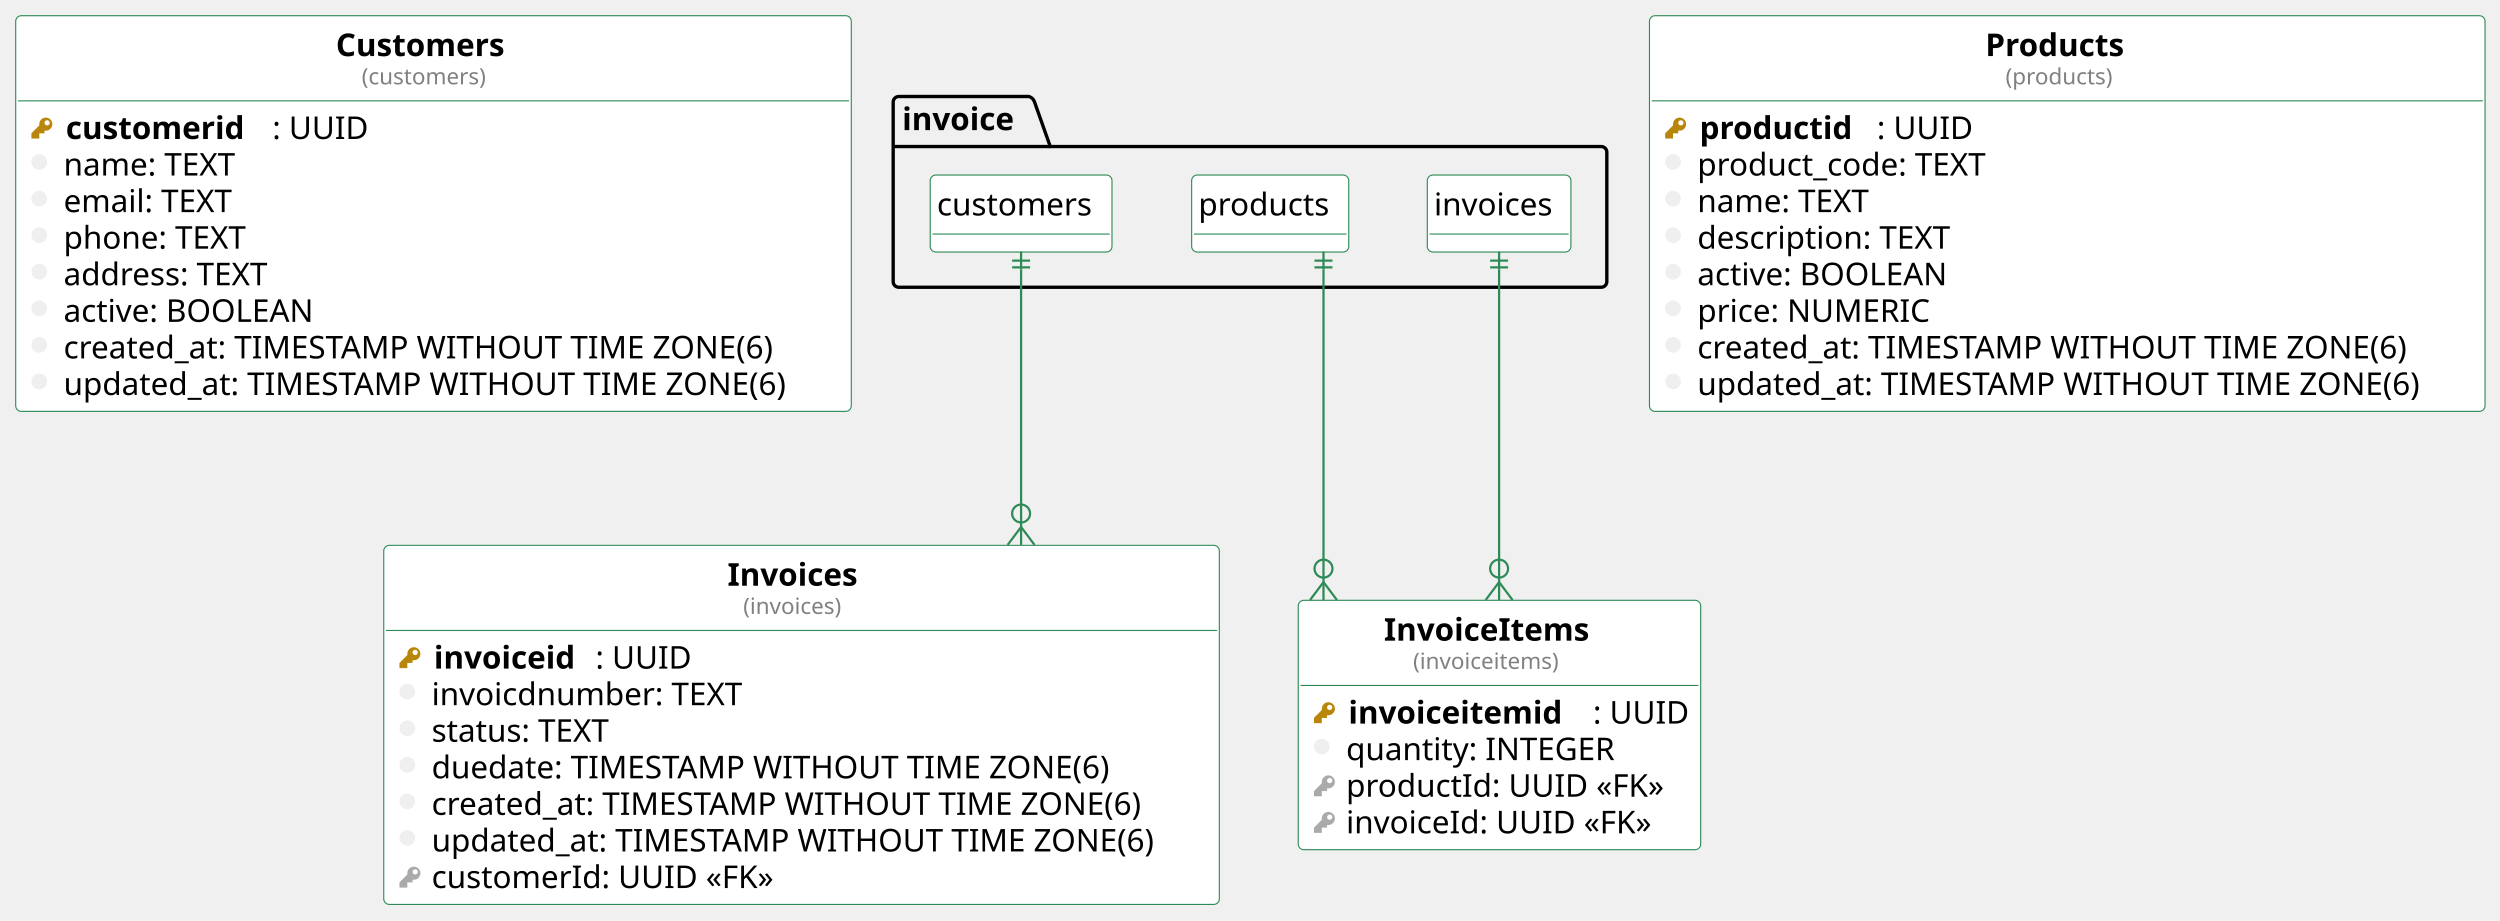
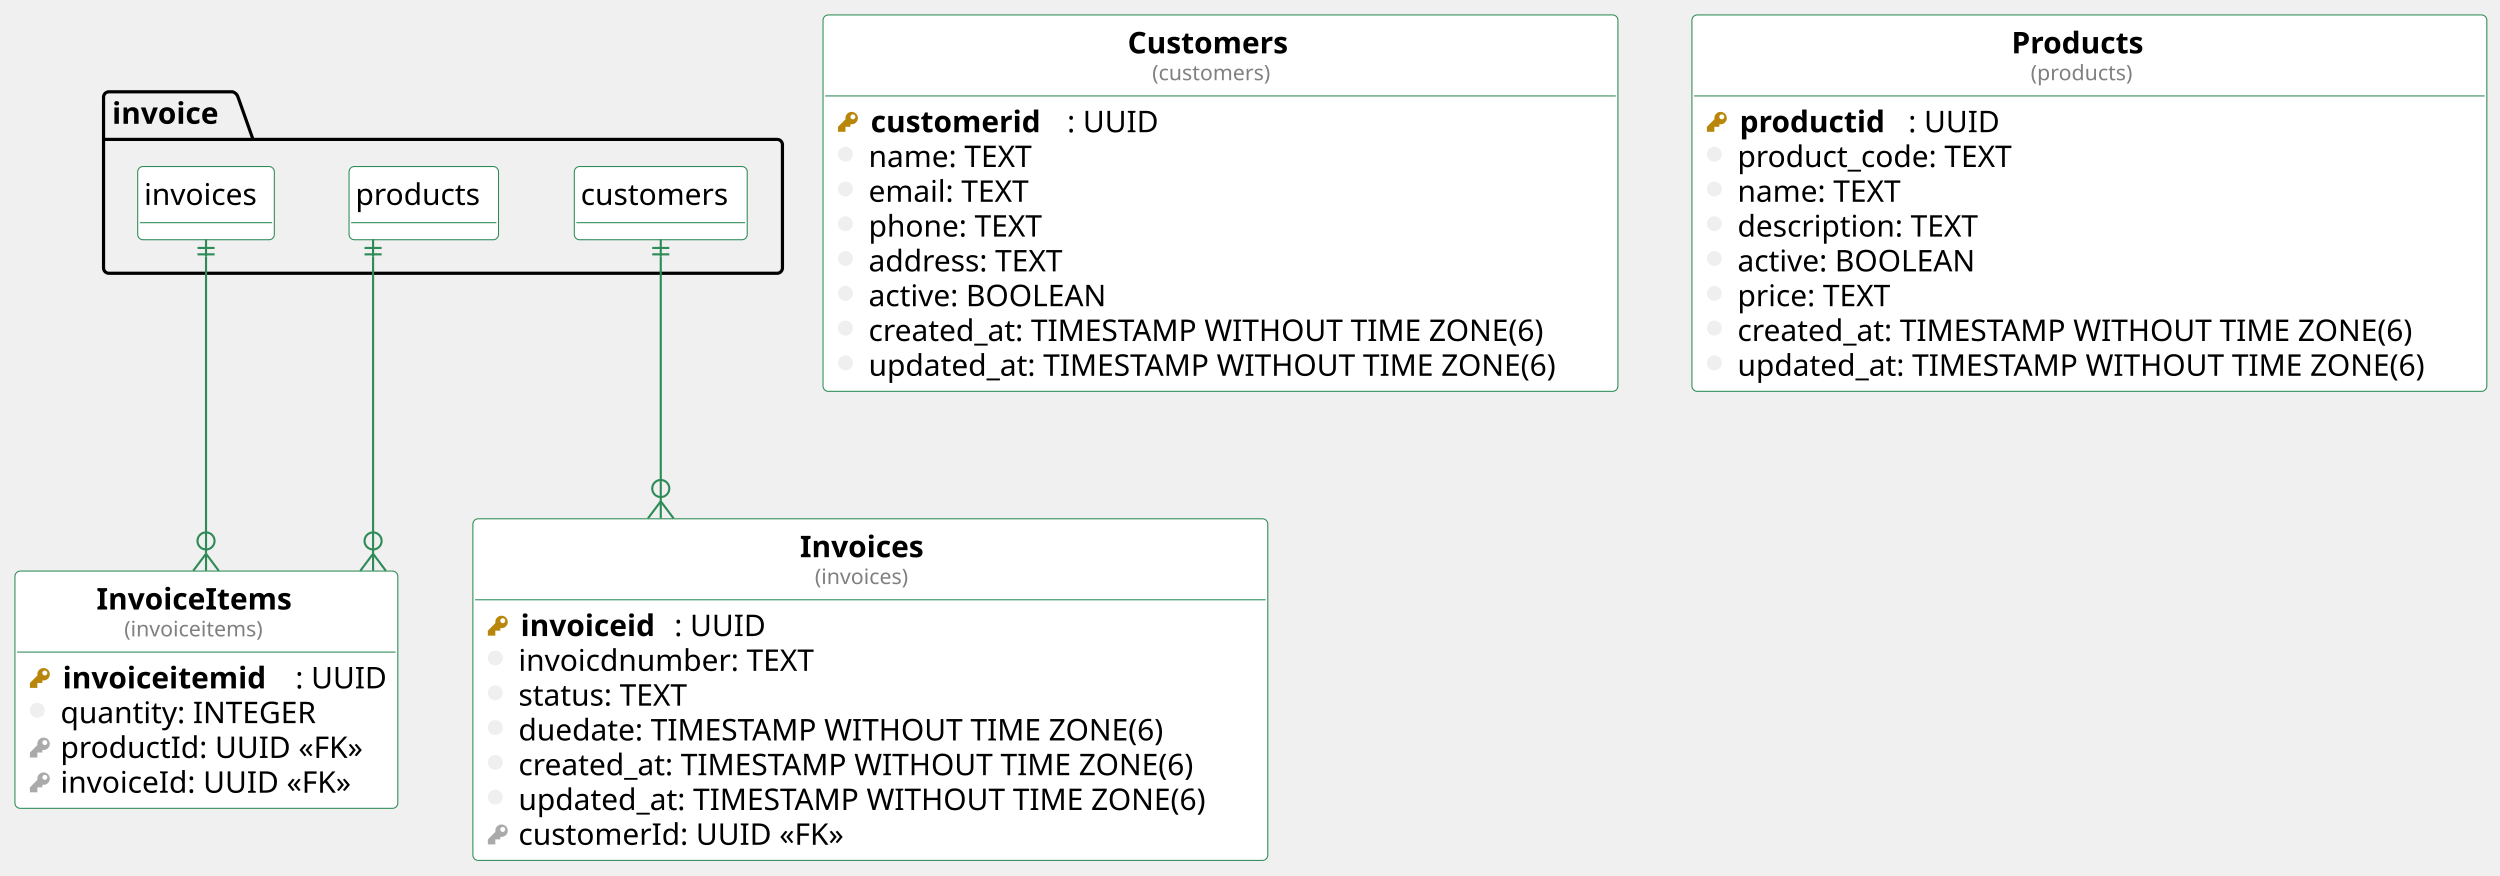
- <svg xmlns="http://www.w3.org/2000/svg" contentStyleType="text/css" height="410px" preserveAspectRatio="none" style="width:1114px;height:410px;background:#FFFFFF;" version="1.1" viewBox="0 0 1114 410" width="1114px" zoomAndPan="magnify">
+ <svg xmlns="http://www.w3.org/2000/svg" contentStyleType="text/css" height="410px" preserveAspectRatio="none" style="width:1171px;height:410px;background:#FFFFFF;" version="1.1" viewBox="0 0 1171 410" width="1171px" zoomAndPan="magnify">
  <defs />
  <g>
    <g id="cluster_invoice">
-       <path d="M400.5,43 L458.5,43 A3.75,3.75 0 0 1 461,45.5 L468,65.297 L713.5,65.297 A2.5,2.5 0 0 1 716,67.797 L716,125.5 A2.5,2.5 0 0 1 713.5,128 L400.5,128 A2.5,2.5 0 0 1 398,125.5 L398,45.5 A2.5,2.5 0 0 1 400.5,43 " fill="none" style="stroke:#000000;stroke-width:1.5;" />
-       <line style="stroke:#000000;stroke-width:1.5;" x1="398" x2="468" y1="65.297" y2="65.297" />
-       <text fill="#000000" font-family="sans-serif" font-size="14" font-weight="bold" lengthAdjust="spacing" textLength="57" x="402" y="57.995">invoice</text>
+       <path d="M51,43 L109,43 A3.75,3.75 0 0 1 111.5,45.5 L118.5,65.297 L364,65.297 A2.5,2.5 0 0 1 366.5,67.797 L366.5,125.5 A2.5,2.5 0 0 1 364,128 L51,128 A2.5,2.5 0 0 1 48.5,125.5 L48.5,45.5 A2.5,2.5 0 0 1 51,43 " fill="none" style="stroke:#000000;stroke-width:1.5;" />
+       <line style="stroke:#000000;stroke-width:1.5;" x1="48.5" x2="118.5" y1="65.297" y2="65.297" />
+       <text fill="#000000" font-family="sans-serif" font-size="14" font-weight="bold" lengthAdjust="spacing" textLength="57" x="52.5" y="57.995">invoice</text>
+     </g>
+     <g id="elem_products">
+       <rect fill="#FFFFFF" height="34.297" id="products" rx="2.5" ry="2.5" style="stroke:#2E8B57;stroke-width:0.5;" width="70" x="163.5" y="78" />
+       <text fill="#000000" font-family="sans-serif" font-size="14" lengthAdjust="spacing" textLength="64" x="166.5" y="95.995">products</text>
+       <line style="stroke:#2E8B57;stroke-width:0.5;" x1="164.5" x2="232.5" y1="104.297" y2="104.297" />
+     </g>
+     <g id="elem_invoices">
+       <rect fill="#FFFFFF" height="34.297" id="invoices" rx="2.5" ry="2.5" style="stroke:#2E8B57;stroke-width:0.5;" width="64" x="64.5" y="78" />
+       <text fill="#000000" font-family="sans-serif" font-size="14" lengthAdjust="spacing" textLength="58" x="67.5" y="95.995">invoices</text>
+       <line style="stroke:#2E8B57;stroke-width:0.5;" x1="65.5" x2="127.5" y1="104.297" y2="104.297" />
    </g>
    <g id="elem_customers">
-       <rect fill="#FFFFFF" height="34.297" id="customers" rx="2.5" ry="2.5" style="stroke:#2E8B57;stroke-width:0.5;" width="81" x="414.5" y="78" />
-       <text fill="#000000" font-family="sans-serif" font-size="14" lengthAdjust="spacing" textLength="75" x="417.5" y="95.995">customers</text>
-       <line style="stroke:#2E8B57;stroke-width:0.5;" x1="415.5" x2="494.5" y1="104.297" y2="104.297" />
+       <rect fill="#FFFFFF" height="34.297" id="customers" rx="2.5" ry="2.5" style="stroke:#2E8B57;stroke-width:0.5;" width="81" x="269" y="78" />
+       <text fill="#000000" font-family="sans-serif" font-size="14" lengthAdjust="spacing" textLength="75" x="272" y="95.995">customers</text>
+       <line style="stroke:#2E8B57;stroke-width:0.5;" x1="270" x2="349" y1="104.297" y2="104.297" />
+     </g>
+     <g id="elem_invoiceitems">
+       <rect codeLine="25" fill="#FFFFFF" height="111.125" id="invoiceitems" rx="2.5" ry="2.5" style="stroke:#2E8B57;stroke-width:0.5;" width="179.333" x="7" y="267.5" />
+       <text fill="#000000" font-family="sans-serif" font-size="14" font-weight="bold" lengthAdjust="spacing" textLength="103" x="45.167" y="285.495">InvoiceItems</text>
+       <text fill="#808080" font-family="sans-serif" font-size="10" lengthAdjust="spacing" textLength="77" x="58.167" y="298.079">(invoiceitems)</text>
+       <line style="stroke:#2E8B57;stroke-width:0.5;" x1="8" x2="185.333" y1="305.438" y2="305.438" />
+       <path d="M20.417,312.901 C18.807,312.901 17.5,314.208 17.5,315.818 C17.5,316.004 17.5,316.191 17.535,316.366 L14,319.901 L14,322.234 L17.5,322.234 L17.5,319.901 L19.833,319.901 L19.833,318.734 L19.868,318.699 C20.043,318.734 20.23,318.734 20.417,318.734 C22.027,318.734 23.333,317.428 23.333,315.818 C23.333,314.208 22.027,312.901 20.417,312.901 M21,314.068 C21.642,314.068 22.167,314.593 22.167,315.234 C22.167,315.876 21.642,316.401 21,316.401 C20.358,316.401 19.833,315.876 19.833,315.234 C19.833,314.593 20.358,314.068 21,314.068 " fill="#B8860B" style="stroke:;stroke-width:0.0;stroke-dasharray:;" />
+       <text fill="#000000" font-family="sans-serif" font-size="14" font-weight="bold" lengthAdjust="spacing" textLength="109" x="29.333" y="322.433">invoiceitemid</text>
+       <text fill="#000000" font-family="sans-serif" font-size="14" lengthAdjust="spacing" textLength="42" x="138.333" y="322.433">: UUID</text>
+       <path d="M17.5,329.198 C15.563,329.198 14,330.761 14,332.698 C14,334.635 15.563,336.198 17.5,336.198 C19.437,336.198 21,334.635 21,332.698 C21,330.761 19.437,329.198 17.5,329.198 " fill="#EFEFEF" style="stroke:;stroke-width:0.0;stroke-dasharray:;" />
+       <text fill="#000000" font-family="sans-serif" font-size="14" lengthAdjust="spacing" textLength="131" x="28.333" y="338.729">quantity: INTEGER</text>
+       <path d="M20.417,345.495 C18.807,345.495 17.5,346.801 17.5,348.411 C17.5,348.598 17.5,348.785 17.535,348.96 L14,352.495 L14,354.828 L17.5,354.828 L17.5,352.495 L19.833,352.495 L19.833,351.328 L19.868,351.293 C20.043,351.328 20.23,351.328 20.417,351.328 C22.027,351.328 23.333,350.022 23.333,348.411 C23.333,346.801 22.027,345.495 20.417,345.495 M21,346.661 C21.642,346.661 22.167,347.187 22.167,347.828 C22.167,348.47 21.642,348.995 21,348.995 C20.358,348.995 19.833,348.47 19.833,347.828 C19.833,347.187 20.358,346.661 21,346.661 " fill="#AAAAAA" style="stroke:;stroke-width:0.0;stroke-dasharray:;" />
+       <text fill="#000000" font-family="sans-serif" font-size="14" lengthAdjust="spacing" textLength="150" x="28.333" y="355.026">productId: UUID «FK»</text>
+       <path d="M20.417,361.792 C18.807,361.792 17.5,363.098 17.5,364.708 C17.5,364.895 17.5,365.082 17.535,365.257 L14,368.792 L14,371.125 L17.5,371.125 L17.5,368.792 L19.833,368.792 L19.833,367.625 L19.868,367.59 C20.043,367.625 20.23,367.625 20.417,367.625 C22.027,367.625 23.333,366.318 23.333,364.708 C23.333,363.098 22.027,361.792 20.417,361.792 M21,362.958 C21.642,362.958 22.167,363.483 22.167,364.125 C22.167,364.767 21.642,365.292 21,365.292 C20.358,365.292 19.833,364.767 19.833,364.125 C19.833,363.483 20.358,362.958 21,362.958 " fill="#AAAAAA" style="stroke:;stroke-width:0.0;stroke-dasharray:;" />
+       <text fill="#000000" font-family="sans-serif" font-size="14" lengthAdjust="spacing" textLength="144" x="28.333" y="371.323">invoiceId: UUID «FK»</text>
+     </g>
+     <g id="elem_customers">
+       <rect codeLine="32" fill="#FFFFFF" height="176.312" id="customers" rx="2.5" ry="2.5" style="stroke:#2E8B57;stroke-width:0.5;" width="372.333" x="385.5" y="7" />
+       <text fill="#000000" font-family="sans-serif" font-size="14" font-weight="bold" lengthAdjust="spacing" textLength="87" x="528.167" y="24.995">Customers</text>
+       <text fill="#808080" font-family="sans-serif" font-size="10" lengthAdjust="spacing" textLength="64" x="539.667" y="37.579">(customers)</text>
+       <line style="stroke:#2E8B57;stroke-width:0.5;" x1="386.5" x2="756.833" y1="44.938" y2="44.938" />
+       <path d="M398.917,52.401 C397.307,52.401 396,53.708 396,55.318 C396,55.504 396,55.691 396.035,55.866 L392.5,59.401 L392.5,61.734 L396,61.734 L396,59.401 L398.333,59.401 L398.333,58.234 L398.368,58.199 C398.543,58.234 398.73,58.234 398.917,58.234 C400.527,58.234 401.833,56.928 401.833,55.318 C401.833,53.708 400.527,52.401 398.917,52.401 M399.5,53.568 C400.142,53.568 400.667,54.093 400.667,54.734 C400.667,55.376 400.142,55.901 399.5,55.901 C398.858,55.901 398.333,55.376 398.333,54.734 C398.333,54.093 398.858,53.568 399.5,53.568 " fill="#B8860B" style="stroke:;stroke-width:0.0;stroke-dasharray:;" />
+       <text fill="#000000" font-family="sans-serif" font-size="14" font-weight="bold" lengthAdjust="spacing" textLength="92" x="407.833" y="61.933">customerid</text>
+       <text fill="#000000" font-family="sans-serif" font-size="14" lengthAdjust="spacing" textLength="42" x="499.833" y="61.933">: UUID</text>
+       <path d="M396,68.698 C394.063,68.698 392.5,70.261 392.5,72.198 C392.5,74.135 394.063,75.698 396,75.698 C397.937,75.698 399.5,74.135 399.5,72.198 C399.5,70.261 397.937,68.698 396,68.698 " fill="#EFEFEF" style="stroke:;stroke-width:0.0;stroke-dasharray:;" />
+       <text fill="#000000" font-family="sans-serif" font-size="14" lengthAdjust="spacing" textLength="86" x="406.833" y="78.23">name: TEXT</text>
+       <path d="M396,84.995 C394.063,84.995 392.5,86.558 392.5,88.495 C392.5,90.431 394.063,91.995 396,91.995 C397.937,91.995 399.5,90.431 399.5,88.495 C399.5,86.558 397.937,84.995 396,84.995 " fill="#EFEFEF" style="stroke:;stroke-width:0.0;stroke-dasharray:;" />
+       <text fill="#000000" font-family="sans-serif" font-size="14" lengthAdjust="spacing" textLength="85" x="406.833" y="94.526">email: TEXT</text>
+       <path d="M396,101.292 C394.063,101.292 392.5,102.855 392.5,104.792 C392.5,106.728 394.063,108.292 396,108.292 C397.937,108.292 399.5,106.728 399.5,104.792 C399.5,102.855 397.937,101.292 396,101.292 " fill="#EFEFEF" style="stroke:;stroke-width:0.0;stroke-dasharray:;" />
+       <text fill="#000000" font-family="sans-serif" font-size="14" lengthAdjust="spacing" textLength="92" x="406.833" y="110.823">phone: TEXT</text>
+       <path d="M396,117.588 C394.063,117.588 392.5,119.152 392.5,121.088 C392.5,123.025 394.063,124.588 396,124.588 C397.937,124.588 399.5,123.025 399.5,121.088 C399.5,119.152 397.937,117.588 396,117.588 " fill="#EFEFEF" style="stroke:;stroke-width:0.0;stroke-dasharray:;" />
+       <text fill="#000000" font-family="sans-serif" font-size="14" lengthAdjust="spacing" textLength="101" x="406.833" y="127.12">address: TEXT</text>
+       <path d="M396,133.885 C394.063,133.885 392.5,135.449 392.5,137.385 C392.5,139.322 394.063,140.885 396,140.885 C397.937,140.885 399.5,139.322 399.5,137.385 C399.5,135.449 397.937,133.885 396,133.885 " fill="#EFEFEF" style="stroke:;stroke-width:0.0;stroke-dasharray:;" />
+       <text fill="#000000" font-family="sans-serif" font-size="14" lengthAdjust="spacing" textLength="122" x="406.833" y="143.417">active: BOOLEAN</text>
+       <path d="M396,150.182 C394.063,150.182 392.5,151.746 392.5,153.682 C392.5,155.619 394.063,157.182 396,157.182 C397.937,157.182 399.5,155.619 399.5,153.682 C399.5,151.746 397.937,150.182 396,150.182 " fill="#EFEFEF" style="stroke:;stroke-width:0.0;stroke-dasharray:;" />
+       <text fill="#000000" font-family="sans-serif" font-size="14" lengthAdjust="spacing" textLength="341" x="406.833" y="159.714">created_at: TIMESTAMP WITHOUT TIME ZONE(6)</text>
+       <path d="M396,166.479 C394.063,166.479 392.5,168.042 392.5,169.979 C392.5,171.916 394.063,173.479 396,173.479 C397.937,173.479 399.5,171.916 399.5,169.979 C399.5,168.042 397.937,166.479 396,166.479 " fill="#EFEFEF" style="stroke:;stroke-width:0.0;stroke-dasharray:;" />
+       <text fill="#000000" font-family="sans-serif" font-size="14" lengthAdjust="spacing" textLength="345" x="406.833" y="176.011">updated_at: TIMESTAMP WITHOUT TIME ZONE(6)</text>
    </g>
    <g id="elem_products">
-       <rect fill="#FFFFFF" height="34.297" id="products" rx="2.5" ry="2.5" style="stroke:#2E8B57;stroke-width:0.5;" width="70" x="531" y="78" />
-       <text fill="#000000" font-family="sans-serif" font-size="14" lengthAdjust="spacing" textLength="64" x="534" y="95.995">products</text>
-       <line style="stroke:#2E8B57;stroke-width:0.5;" x1="532" x2="600" y1="104.297" y2="104.297" />
+       <rect codeLine="43" fill="#FFFFFF" height="176.312" id="products" rx="2.5" ry="2.5" style="stroke:#2E8B57;stroke-width:0.5;" width="372.333" x="792.5" y="7" />
+       <text fill="#000000" font-family="sans-serif" font-size="14" font-weight="bold" lengthAdjust="spacing" textLength="73" x="942.167" y="24.995">Products</text>
+       <text fill="#808080" font-family="sans-serif" font-size="10" lengthAdjust="spacing" textLength="55" x="951.167" y="37.579">(products)</text>
+       <line style="stroke:#2E8B57;stroke-width:0.5;" x1="793.5" x2="1163.833" y1="44.938" y2="44.938" />
+       <path d="M805.917,52.401 C804.307,52.401 803,53.708 803,55.318 C803,55.504 803,55.691 803.035,55.866 L799.5,59.401 L799.5,61.734 L803,61.734 L803,59.401 L805.333,59.401 L805.333,58.234 L805.368,58.199 C805.543,58.234 805.73,58.234 805.917,58.234 C807.527,58.234 808.833,56.928 808.833,55.318 C808.833,53.708 807.527,52.401 805.917,52.401 M806.5,53.568 C807.142,53.568 807.667,54.093 807.667,54.734 C807.667,55.376 807.142,55.901 806.5,55.901 C805.858,55.901 805.333,55.376 805.333,54.734 C805.333,54.093 805.858,53.568 806.5,53.568 " fill="#B8860B" style="stroke:;stroke-width:0.0;stroke-dasharray:;" />
+       <text fill="#000000" font-family="sans-serif" font-size="14" font-weight="bold" lengthAdjust="spacing" textLength="79" x="814.833" y="61.933">productid</text>
+       <text fill="#000000" font-family="sans-serif" font-size="14" lengthAdjust="spacing" textLength="42" x="893.833" y="61.933">: UUID</text>
+       <path d="M803,68.698 C801.063,68.698 799.5,70.261 799.5,72.198 C799.5,74.135 801.063,75.698 803,75.698 C804.937,75.698 806.5,74.135 806.5,72.198 C806.5,70.261 804.937,68.698 803,68.698 " fill="#EFEFEF" style="stroke:;stroke-width:0.0;stroke-dasharray:;" />
+       <text fill="#000000" font-family="sans-serif" font-size="14" lengthAdjust="spacing" textLength="145" x="813.833" y="78.23">product_code: TEXT</text>
+       <path d="M803,84.995 C801.063,84.995 799.5,86.558 799.5,88.495 C799.5,90.431 801.063,91.995 803,91.995 C804.937,91.995 806.5,90.431 806.5,88.495 C806.5,86.558 804.937,84.995 803,84.995 " fill="#EFEFEF" style="stroke:;stroke-width:0.0;stroke-dasharray:;" />
+       <text fill="#000000" font-family="sans-serif" font-size="14" lengthAdjust="spacing" textLength="86" x="813.833" y="94.526">name: TEXT</text>
+       <path d="M803,101.292 C801.063,101.292 799.5,102.855 799.5,104.792 C799.5,106.728 801.063,108.292 803,108.292 C804.937,108.292 806.5,106.728 806.5,104.792 C806.5,102.855 804.937,101.292 803,101.292 " fill="#EFEFEF" style="stroke:;stroke-width:0.0;stroke-dasharray:;" />
+       <text fill="#000000" font-family="sans-serif" font-size="14" lengthAdjust="spacing" textLength="128" x="813.833" y="110.823">description: TEXT</text>
+       <path d="M803,117.588 C801.063,117.588 799.5,119.152 799.5,121.088 C799.5,123.025 801.063,124.588 803,124.588 C804.937,124.588 806.5,123.025 806.5,121.088 C806.5,119.152 804.937,117.588 803,117.588 " fill="#EFEFEF" style="stroke:;stroke-width:0.0;stroke-dasharray:;" />
+       <text fill="#000000" font-family="sans-serif" font-size="14" lengthAdjust="spacing" textLength="122" x="813.833" y="127.12">active: BOOLEAN</text>
+       <path d="M803,133.885 C801.063,133.885 799.5,135.449 799.5,137.385 C799.5,139.322 801.063,140.885 803,140.885 C804.937,140.885 806.5,139.322 806.5,137.385 C806.5,135.449 804.937,133.885 803,133.885 " fill="#EFEFEF" style="stroke:;stroke-width:0.0;stroke-dasharray:;" />
+       <text fill="#000000" font-family="sans-serif" font-size="14" lengthAdjust="spacing" textLength="83" x="813.833" y="143.417">price: TEXT</text>
+       <path d="M803,150.182 C801.063,150.182 799.5,151.746 799.5,153.682 C799.5,155.619 801.063,157.182 803,157.182 C804.937,157.182 806.5,155.619 806.5,153.682 C806.5,151.746 804.937,150.182 803,150.182 " fill="#EFEFEF" style="stroke:;stroke-width:0.0;stroke-dasharray:;" />
+       <text fill="#000000" font-family="sans-serif" font-size="14" lengthAdjust="spacing" textLength="341" x="813.833" y="159.714">created_at: TIMESTAMP WITHOUT TIME ZONE(6)</text>
+       <path d="M803,166.479 C801.063,166.479 799.5,168.042 799.5,169.979 C799.5,171.916 801.063,173.479 803,173.479 C804.937,173.479 806.5,171.916 806.5,169.979 C806.5,168.042 804.937,166.479 803,166.479 " fill="#EFEFEF" style="stroke:;stroke-width:0.0;stroke-dasharray:;" />
+       <text fill="#000000" font-family="sans-serif" font-size="14" lengthAdjust="spacing" textLength="345" x="813.833" y="176.011">updated_at: TIMESTAMP WITHOUT TIME ZONE(6)</text>
    </g>
    <g id="elem_invoices">
-       <rect fill="#FFFFFF" height="34.297" id="invoices" rx="2.5" ry="2.5" style="stroke:#2E8B57;stroke-width:0.5;" width="64" x="636" y="78" />
-       <text fill="#000000" font-family="sans-serif" font-size="14" lengthAdjust="spacing" textLength="58" x="639" y="95.995">invoices</text>
-       <line style="stroke:#2E8B57;stroke-width:0.5;" x1="637" x2="699" y1="104.297" y2="104.297" />
+       <rect codeLine="54" fill="#FFFFFF" height="160.016" id="invoices" rx="2.5" ry="2.5" style="stroke:#2E8B57;stroke-width:0.5;" width="372.333" x="221.5" y="243" />
+       <text fill="#000000" font-family="sans-serif" font-size="14" font-weight="bold" lengthAdjust="spacing" textLength="66" x="374.667" y="260.995">Invoices</text>
+       <text fill="#808080" font-family="sans-serif" font-size="10" lengthAdjust="spacing" textLength="52" x="381.667" y="273.579">(invoices)</text>
+       <line style="stroke:#2E8B57;stroke-width:0.5;" x1="222.5" x2="592.833" y1="280.938" y2="280.938" />
+       <path d="M234.917,288.401 C233.307,288.401 232,289.708 232,291.318 C232,291.504 232,291.691 232.035,291.866 L228.5,295.401 L228.5,297.734 L232,297.734 L232,295.401 L234.333,295.401 L234.333,294.234 L234.368,294.199 C234.543,294.234 234.73,294.234 234.917,294.234 C236.527,294.234 237.833,292.928 237.833,291.318 C237.833,289.708 236.527,288.401 234.917,288.401 M235.5,289.568 C236.142,289.568 236.667,290.093 236.667,290.734 C236.667,291.376 236.142,291.901 235.5,291.901 C234.858,291.901 234.333,291.376 234.333,290.734 C234.333,290.093 234.858,289.568 235.5,289.568 " fill="#B8860B" style="stroke:;stroke-width:0.0;stroke-dasharray:;" />
+       <text fill="#000000" font-family="sans-serif" font-size="14" font-weight="bold" lengthAdjust="spacing" textLength="72" x="243.833" y="297.933">invoiceid</text>
+       <text fill="#000000" font-family="sans-serif" font-size="14" lengthAdjust="spacing" textLength="42" x="315.833" y="297.933">: UUID</text>
+       <path d="M232,304.698 C230.063,304.698 228.5,306.261 228.5,308.198 C228.5,310.135 230.063,311.698 232,311.698 C233.937,311.698 235.5,310.135 235.5,308.198 C235.5,306.261 233.937,304.698 232,304.698 " fill="#EFEFEF" style="stroke:;stroke-width:0.0;stroke-dasharray:;" />
+       <text fill="#000000" font-family="sans-serif" font-size="14" lengthAdjust="spacing" textLength="153" x="242.833" y="314.229">invoicdnumber: TEXT</text>
+       <path d="M232,320.995 C230.063,320.995 228.5,322.558 228.5,324.495 C228.5,326.432 230.063,327.995 232,327.995 C233.937,327.995 235.5,326.432 235.5,324.495 C235.5,322.558 233.937,320.995 232,320.995 " fill="#EFEFEF" style="stroke:;stroke-width:0.0;stroke-dasharray:;" />
+       <text fill="#000000" font-family="sans-serif" font-size="14" lengthAdjust="spacing" textLength="90" x="242.833" y="330.526">status: TEXT</text>
+       <path d="M232,337.292 C230.063,337.292 228.5,338.855 228.5,340.792 C228.5,342.728 230.063,344.292 232,344.292 C233.937,344.292 235.5,342.728 235.5,340.792 C235.5,338.855 233.937,337.292 232,337.292 " fill="#EFEFEF" style="stroke:;stroke-width:0.0;stroke-dasharray:;" />
+       <text fill="#000000" font-family="sans-serif" font-size="14" lengthAdjust="spacing" textLength="322" x="242.833" y="346.823">duedate: TIMESTAMP WITHOUT TIME ZONE(6)</text>
+       <path d="M232,353.589 C230.063,353.589 228.5,355.152 228.5,357.089 C228.5,359.025 230.063,360.589 232,360.589 C233.937,360.589 235.5,359.025 235.5,357.089 C235.5,355.152 233.937,353.589 232,353.589 " fill="#EFEFEF" style="stroke:;stroke-width:0.0;stroke-dasharray:;" />
+       <text fill="#000000" font-family="sans-serif" font-size="14" lengthAdjust="spacing" textLength="341" x="242.833" y="363.12">created_at: TIMESTAMP WITHOUT TIME ZONE(6)</text>
+       <path d="M232,369.885 C230.063,369.885 228.5,371.449 228.5,373.385 C228.5,375.322 230.063,376.885 232,376.885 C233.937,376.885 235.5,375.322 235.5,373.385 C235.5,371.449 233.937,369.885 232,369.885 " fill="#EFEFEF" style="stroke:;stroke-width:0.0;stroke-dasharray:;" />
+       <text fill="#000000" font-family="sans-serif" font-size="14" lengthAdjust="spacing" textLength="345" x="242.833" y="379.417">updated_at: TIMESTAMP WITHOUT TIME ZONE(6)</text>
+       <path d="M234.917,386.182 C233.307,386.182 232,387.489 232,389.099 C232,389.286 232,389.472 232.035,389.647 L228.5,393.182 L228.5,395.516 L232,395.516 L232,393.182 L234.333,393.182 L234.333,392.016 L234.368,391.981 C234.543,392.016 234.73,392.016 234.917,392.016 C236.527,392.016 237.833,390.709 237.833,389.099 C237.833,387.489 236.527,386.182 234.917,386.182 M235.5,387.349 C236.142,387.349 236.667,387.874 236.667,388.516 C236.667,389.157 236.142,389.682 235.5,389.682 C234.858,389.682 234.333,389.157 234.333,388.516 C234.333,387.874 234.858,387.349 235.5,387.349 " fill="#AAAAAA" style="stroke:;stroke-width:0.0;stroke-dasharray:;" />
+       <text fill="#000000" font-family="sans-serif" font-size="14" lengthAdjust="spacing" textLength="161" x="242.833" y="395.714">customerId: UUID «FK»</text>
    </g>
-     <g id="elem_customers">
-       <rect codeLine="25" fill="#FFFFFF" height="176.312" id="customers" rx="2.5" ry="2.5" style="stroke:#2E8B57;stroke-width:0.5;" width="372.333" x="7" y="7" />
-       <text fill="#000000" font-family="sans-serif" font-size="14" font-weight="bold" lengthAdjust="spacing" textLength="87" x="149.667" y="24.995">Customers</text>
-       <text fill="#808080" font-family="sans-serif" font-size="10" lengthAdjust="spacing" textLength="64" x="161.167" y="37.579">(customers)</text>
-       <line style="stroke:#2E8B57;stroke-width:0.5;" x1="8" x2="378.333" y1="44.938" y2="44.938" />
-       <path d="M20.417,52.401 C18.807,52.401 17.5,53.708 17.5,55.318 C17.5,55.504 17.5,55.691 17.535,55.866 L14,59.401 L14,61.734 L17.5,61.734 L17.5,59.401 L19.833,59.401 L19.833,58.234 L19.868,58.199 C20.043,58.234 20.23,58.234 20.417,58.234 C22.027,58.234 23.333,56.928 23.333,55.318 C23.333,53.708 22.027,52.401 20.417,52.401 M21,53.568 C21.642,53.568 22.167,54.093 22.167,54.734 C22.167,55.376 21.642,55.901 21,55.901 C20.358,55.901 19.833,55.376 19.833,54.734 C19.833,54.093 20.358,53.568 21,53.568 " fill="#B8860B" style="stroke:;stroke-width:0.0;stroke-dasharray:;" />
-       <text fill="#000000" font-family="sans-serif" font-size="14" font-weight="bold" lengthAdjust="spacing" textLength="92" x="29.333" y="61.933">customerid</text>
-       <text fill="#000000" font-family="sans-serif" font-size="14" lengthAdjust="spacing" textLength="42" x="121.333" y="61.933">: UUID</text>
-       <path d="M17.5,68.698 C15.563,68.698 14,70.261 14,72.198 C14,74.135 15.563,75.698 17.5,75.698 C19.437,75.698 21,74.135 21,72.198 C21,70.261 19.437,68.698 17.5,68.698 " fill="#EFEFEF" style="stroke:;stroke-width:0.0;stroke-dasharray:;" />
-       <text fill="#000000" font-family="sans-serif" font-size="14" lengthAdjust="spacing" textLength="86" x="28.333" y="78.23">name: TEXT</text>
-       <path d="M17.5,84.995 C15.563,84.995 14,86.558 14,88.495 C14,90.431 15.563,91.995 17.5,91.995 C19.437,91.995 21,90.431 21,88.495 C21,86.558 19.437,84.995 17.5,84.995 " fill="#EFEFEF" style="stroke:;stroke-width:0.0;stroke-dasharray:;" />
-       <text fill="#000000" font-family="sans-serif" font-size="14" lengthAdjust="spacing" textLength="85" x="28.333" y="94.526">email: TEXT</text>
-       <path d="M17.5,101.292 C15.563,101.292 14,102.855 14,104.792 C14,106.728 15.563,108.292 17.5,108.292 C19.437,108.292 21,106.728 21,104.792 C21,102.855 19.437,101.292 17.5,101.292 " fill="#EFEFEF" style="stroke:;stroke-width:0.0;stroke-dasharray:;" />
-       <text fill="#000000" font-family="sans-serif" font-size="14" lengthAdjust="spacing" textLength="92" x="28.333" y="110.823">phone: TEXT</text>
-       <path d="M17.5,117.588 C15.563,117.588 14,119.152 14,121.088 C14,123.025 15.563,124.588 17.5,124.588 C19.437,124.588 21,123.025 21,121.088 C21,119.152 19.437,117.588 17.5,117.588 " fill="#EFEFEF" style="stroke:;stroke-width:0.0;stroke-dasharray:;" />
-       <text fill="#000000" font-family="sans-serif" font-size="14" lengthAdjust="spacing" textLength="101" x="28.333" y="127.12">address: TEXT</text>
-       <path d="M17.5,133.885 C15.563,133.885 14,135.449 14,137.385 C14,139.322 15.563,140.885 17.5,140.885 C19.437,140.885 21,139.322 21,137.385 C21,135.449 19.437,133.885 17.5,133.885 " fill="#EFEFEF" style="stroke:;stroke-width:0.0;stroke-dasharray:;" />
-       <text fill="#000000" font-family="sans-serif" font-size="14" lengthAdjust="spacing" textLength="122" x="28.333" y="143.417">active: BOOLEAN</text>
-       <path d="M17.5,150.182 C15.563,150.182 14,151.746 14,153.682 C14,155.619 15.563,157.182 17.5,157.182 C19.437,157.182 21,155.619 21,153.682 C21,151.746 19.437,150.182 17.5,150.182 " fill="#EFEFEF" style="stroke:;stroke-width:0.0;stroke-dasharray:;" />
-       <text fill="#000000" font-family="sans-serif" font-size="14" lengthAdjust="spacing" textLength="341" x="28.333" y="159.714">created_at: TIMESTAMP WITHOUT TIME ZONE(6)</text>
-       <path d="M17.5,166.479 C15.563,166.479 14,168.042 14,169.979 C14,171.916 15.563,173.479 17.5,173.479 C19.437,173.479 21,171.916 21,169.979 C21,168.042 19.437,166.479 17.5,166.479 " fill="#EFEFEF" style="stroke:;stroke-width:0.0;stroke-dasharray:;" />
-       <text fill="#000000" font-family="sans-serif" font-size="14" lengthAdjust="spacing" textLength="345" x="28.333" y="176.011">updated_at: TIMESTAMP WITHOUT TIME ZONE(6)</text>
+     <g id="link_products_invoiceitems">
+       <path codeLine="64" d="M174.75,120.137 C174.75,120.137 174.75,259.375 174.75,259.375 " fill="none" id="products-invoiceitems" style="stroke:#2E8B57;stroke-width:1.0;" />
+       <line style="stroke:#2E8B57;stroke-width:1.0;" x1="170.75" x2="178.75" y1="116.137" y2="116.137" />
+       <line style="stroke:#2E8B57;stroke-width:1.0;" x1="170.75" x2="178.75" y1="119.137" y2="119.137" />
+       <line style="stroke:#2E8B57;stroke-width:1.0;" x1="174.75" x2="174.75" y1="120.137" y2="112.137" />
+       <line style="stroke:#2E8B57;stroke-width:1.0;" x1="174.75" x2="180.75" y1="259.375" y2="267.375" />
+       <line style="stroke:#2E8B57;stroke-width:1.0;" x1="174.75" x2="168.75" y1="259.375" y2="267.375" />
+       <line style="stroke:#2E8B57;stroke-width:1.0;" x1="174.75" x2="174.75" y1="259.375" y2="267.375" />
+       <ellipse cx="174.75" cy="253.375" fill="none" rx="4" ry="4" style="stroke:#2E8B57;stroke-width:1.0;" />
    </g>
-     <g id="elem_invoices">
-       <rect codeLine="36" fill="#FFFFFF" height="160.016" id="invoices" rx="2.5" ry="2.5" style="stroke:#2E8B57;stroke-width:0.5;" width="372.333" x="171" y="243" />
-       <text fill="#000000" font-family="sans-serif" font-size="14" font-weight="bold" lengthAdjust="spacing" textLength="66" x="324.167" y="260.995">Invoices</text>
-       <text fill="#808080" font-family="sans-serif" font-size="10" lengthAdjust="spacing" textLength="52" x="331.167" y="273.579">(invoices)</text>
-       <line style="stroke:#2E8B57;stroke-width:0.5;" x1="172" x2="542.333" y1="280.938" y2="280.938" />
-       <path d="M184.417,288.401 C182.807,288.401 181.5,289.708 181.5,291.318 C181.5,291.504 181.5,291.691 181.535,291.866 L178,295.401 L178,297.734 L181.5,297.734 L181.5,295.401 L183.833,295.401 L183.833,294.234 L183.868,294.199 C184.043,294.234 184.23,294.234 184.417,294.234 C186.027,294.234 187.333,292.928 187.333,291.318 C187.333,289.708 186.027,288.401 184.417,288.401 M185,289.568 C185.642,289.568 186.167,290.093 186.167,290.734 C186.167,291.376 185.642,291.901 185,291.901 C184.358,291.901 183.833,291.376 183.833,290.734 C183.833,290.093 184.358,289.568 185,289.568 " fill="#B8860B" style="stroke:;stroke-width:0.0;stroke-dasharray:;" />
-       <text fill="#000000" font-family="sans-serif" font-size="14" font-weight="bold" lengthAdjust="spacing" textLength="72" x="193.333" y="297.933">invoiceid</text>
-       <text fill="#000000" font-family="sans-serif" font-size="14" lengthAdjust="spacing" textLength="42" x="265.333" y="297.933">: UUID</text>
-       <path d="M181.5,304.698 C179.563,304.698 178,306.261 178,308.198 C178,310.135 179.563,311.698 181.5,311.698 C183.437,311.698 185,310.135 185,308.198 C185,306.261 183.437,304.698 181.5,304.698 " fill="#EFEFEF" style="stroke:;stroke-width:0.0;stroke-dasharray:;" />
-       <text fill="#000000" font-family="sans-serif" font-size="14" lengthAdjust="spacing" textLength="153" x="192.333" y="314.229">invoicdnumber: TEXT</text>
-       <path d="M181.5,320.995 C179.563,320.995 178,322.558 178,324.495 C178,326.432 179.563,327.995 181.5,327.995 C183.437,327.995 185,326.432 185,324.495 C185,322.558 183.437,320.995 181.5,320.995 " fill="#EFEFEF" style="stroke:;stroke-width:0.0;stroke-dasharray:;" />
-       <text fill="#000000" font-family="sans-serif" font-size="14" lengthAdjust="spacing" textLength="90" x="192.333" y="330.526">status: TEXT</text>
-       <path d="M181.5,337.292 C179.563,337.292 178,338.855 178,340.792 C178,342.728 179.563,344.292 181.5,344.292 C183.437,344.292 185,342.728 185,340.792 C185,338.855 183.437,337.292 181.5,337.292 " fill="#EFEFEF" style="stroke:;stroke-width:0.0;stroke-dasharray:;" />
-       <text fill="#000000" font-family="sans-serif" font-size="14" lengthAdjust="spacing" textLength="322" x="192.333" y="346.823">duedate: TIMESTAMP WITHOUT TIME ZONE(6)</text>
-       <path d="M181.5,353.589 C179.563,353.589 178,355.152 178,357.089 C178,359.025 179.563,360.589 181.5,360.589 C183.437,360.589 185,359.025 185,357.089 C185,355.152 183.437,353.589 181.5,353.589 " fill="#EFEFEF" style="stroke:;stroke-width:0.0;stroke-dasharray:;" />
-       <text fill="#000000" font-family="sans-serif" font-size="14" lengthAdjust="spacing" textLength="341" x="192.333" y="363.12">created_at: TIMESTAMP WITHOUT TIME ZONE(6)</text>
-       <path d="M181.5,369.885 C179.563,369.885 178,371.449 178,373.385 C178,375.322 179.563,376.885 181.5,376.885 C183.437,376.885 185,375.322 185,373.385 C185,371.449 183.437,369.885 181.5,369.885 " fill="#EFEFEF" style="stroke:;stroke-width:0.0;stroke-dasharray:;" />
-       <text fill="#000000" font-family="sans-serif" font-size="14" lengthAdjust="spacing" textLength="345" x="192.333" y="379.417">updated_at: TIMESTAMP WITHOUT TIME ZONE(6)</text>
-       <path d="M184.417,386.182 C182.807,386.182 181.5,387.489 181.5,389.099 C181.5,389.286 181.5,389.472 181.535,389.647 L178,393.182 L178,395.516 L181.5,395.516 L181.5,393.182 L183.833,393.182 L183.833,392.016 L183.868,391.981 C184.043,392.016 184.23,392.016 184.417,392.016 C186.027,392.016 187.333,390.709 187.333,389.099 C187.333,387.489 186.027,386.182 184.417,386.182 M185,387.349 C185.642,387.349 186.167,387.874 186.167,388.516 C186.167,389.157 185.642,389.682 185,389.682 C184.358,389.682 183.833,389.157 183.833,388.516 C183.833,387.874 184.358,387.349 185,387.349 " fill="#AAAAAA" style="stroke:;stroke-width:0.0;stroke-dasharray:;" />
-       <text fill="#000000" font-family="sans-serif" font-size="14" lengthAdjust="spacing" textLength="161" x="192.333" y="395.714">customerId: UUID «FK»</text>
-     </g>
-     <g id="elem_products">
-       <rect codeLine="46" fill="#FFFFFF" height="176.312" id="products" rx="2.5" ry="2.5" style="stroke:#2E8B57;stroke-width:0.5;" width="372.333" x="735" y="7" />
-       <text fill="#000000" font-family="sans-serif" font-size="14" font-weight="bold" lengthAdjust="spacing" textLength="73" x="884.667" y="24.995">Products</text>
-       <text fill="#808080" font-family="sans-serif" font-size="10" lengthAdjust="spacing" textLength="55" x="893.667" y="37.579">(products)</text>
-       <line style="stroke:#2E8B57;stroke-width:0.5;" x1="736" x2="1106.333" y1="44.938" y2="44.938" />
-       <path d="M748.417,52.401 C746.807,52.401 745.5,53.708 745.5,55.318 C745.5,55.504 745.5,55.691 745.535,55.866 L742,59.401 L742,61.734 L745.5,61.734 L745.5,59.401 L747.833,59.401 L747.833,58.234 L747.868,58.199 C748.043,58.234 748.23,58.234 748.417,58.234 C750.027,58.234 751.333,56.928 751.333,55.318 C751.333,53.708 750.027,52.401 748.417,52.401 M749,53.568 C749.642,53.568 750.167,54.093 750.167,54.734 C750.167,55.376 749.642,55.901 749,55.901 C748.358,55.901 747.833,55.376 747.833,54.734 C747.833,54.093 748.358,53.568 749,53.568 " fill="#B8860B" style="stroke:;stroke-width:0.0;stroke-dasharray:;" />
-       <text fill="#000000" font-family="sans-serif" font-size="14" font-weight="bold" lengthAdjust="spacing" textLength="79" x="757.333" y="61.933">productid</text>
-       <text fill="#000000" font-family="sans-serif" font-size="14" lengthAdjust="spacing" textLength="42" x="836.333" y="61.933">: UUID</text>
-       <path d="M745.5,68.698 C743.563,68.698 742,70.261 742,72.198 C742,74.135 743.563,75.698 745.5,75.698 C747.437,75.698 749,74.135 749,72.198 C749,70.261 747.437,68.698 745.5,68.698 " fill="#EFEFEF" style="stroke:;stroke-width:0.0;stroke-dasharray:;" />
-       <text fill="#000000" font-family="sans-serif" font-size="14" lengthAdjust="spacing" textLength="145" x="756.333" y="78.23">product_code: TEXT</text>
-       <path d="M745.5,84.995 C743.563,84.995 742,86.558 742,88.495 C742,90.431 743.563,91.995 745.5,91.995 C747.437,91.995 749,90.431 749,88.495 C749,86.558 747.437,84.995 745.5,84.995 " fill="#EFEFEF" style="stroke:;stroke-width:0.0;stroke-dasharray:;" />
-       <text fill="#000000" font-family="sans-serif" font-size="14" lengthAdjust="spacing" textLength="86" x="756.333" y="94.526">name: TEXT</text>
-       <path d="M745.5,101.292 C743.563,101.292 742,102.855 742,104.792 C742,106.728 743.563,108.292 745.5,108.292 C747.437,108.292 749,106.728 749,104.792 C749,102.855 747.437,101.292 745.5,101.292 " fill="#EFEFEF" style="stroke:;stroke-width:0.0;stroke-dasharray:;" />
-       <text fill="#000000" font-family="sans-serif" font-size="14" lengthAdjust="spacing" textLength="128" x="756.333" y="110.823">description: TEXT</text>
-       <path d="M745.5,117.588 C743.563,117.588 742,119.152 742,121.088 C742,123.025 743.563,124.588 745.5,124.588 C747.437,124.588 749,123.025 749,121.088 C749,119.152 747.437,117.588 745.5,117.588 " fill="#EFEFEF" style="stroke:;stroke-width:0.0;stroke-dasharray:;" />
-       <text fill="#000000" font-family="sans-serif" font-size="14" lengthAdjust="spacing" textLength="122" x="756.333" y="127.12">active: BOOLEAN</text>
-       <path d="M745.5,133.885 C743.563,133.885 742,135.449 742,137.385 C742,139.322 743.563,140.885 745.5,140.885 C747.437,140.885 749,139.322 749,137.385 C749,135.449 747.437,133.885 745.5,133.885 " fill="#EFEFEF" style="stroke:;stroke-width:0.0;stroke-dasharray:;" />
-       <text fill="#000000" font-family="sans-serif" font-size="14" lengthAdjust="spacing" textLength="110" x="756.333" y="143.417">price: NUMERIC</text>
-       <path d="M745.5,150.182 C743.563,150.182 742,151.746 742,153.682 C742,155.619 743.563,157.182 745.5,157.182 C747.437,157.182 749,155.619 749,153.682 C749,151.746 747.437,150.182 745.5,150.182 " fill="#EFEFEF" style="stroke:;stroke-width:0.0;stroke-dasharray:;" />
-       <text fill="#000000" font-family="sans-serif" font-size="14" lengthAdjust="spacing" textLength="341" x="756.333" y="159.714">created_at: TIMESTAMP WITHOUT TIME ZONE(6)</text>
-       <path d="M745.5,166.479 C743.563,166.479 742,168.042 742,169.979 C742,171.916 743.563,173.479 745.5,173.479 C747.437,173.479 749,171.916 749,169.979 C749,168.042 747.437,166.479 745.5,166.479 " fill="#EFEFEF" style="stroke:;stroke-width:0.0;stroke-dasharray:;" />
-       <text fill="#000000" font-family="sans-serif" font-size="14" lengthAdjust="spacing" textLength="345" x="756.333" y="176.011">updated_at: TIMESTAMP WITHOUT TIME ZONE(6)</text>
-     </g>
-     <g id="elem_invoiceitems">
-       <rect codeLine="57" fill="#FFFFFF" height="111.125" id="invoiceitems" rx="2.5" ry="2.5" style="stroke:#2E8B57;stroke-width:0.5;" width="179.333" x="578.5" y="267.5" />
-       <text fill="#000000" font-family="sans-serif" font-size="14" font-weight="bold" lengthAdjust="spacing" textLength="103" x="616.667" y="285.495">InvoiceItems</text>
-       <text fill="#808080" font-family="sans-serif" font-size="10" lengthAdjust="spacing" textLength="77" x="629.667" y="298.079">(invoiceitems)</text>
-       <line style="stroke:#2E8B57;stroke-width:0.5;" x1="579.5" x2="756.833" y1="305.438" y2="305.438" />
-       <path d="M591.917,312.901 C590.307,312.901 589,314.208 589,315.818 C589,316.004 589,316.191 589.035,316.366 L585.5,319.901 L585.5,322.234 L589,322.234 L589,319.901 L591.333,319.901 L591.333,318.734 L591.368,318.699 C591.543,318.734 591.73,318.734 591.917,318.734 C593.527,318.734 594.833,317.428 594.833,315.818 C594.833,314.208 593.527,312.901 591.917,312.901 M592.5,314.068 C593.142,314.068 593.667,314.593 593.667,315.234 C593.667,315.876 593.142,316.401 592.5,316.401 C591.858,316.401 591.333,315.876 591.333,315.234 C591.333,314.593 591.858,314.068 592.5,314.068 " fill="#B8860B" style="stroke:;stroke-width:0.0;stroke-dasharray:;" />
-       <text fill="#000000" font-family="sans-serif" font-size="14" font-weight="bold" lengthAdjust="spacing" textLength="109" x="600.833" y="322.433">invoiceitemid</text>
-       <text fill="#000000" font-family="sans-serif" font-size="14" lengthAdjust="spacing" textLength="42" x="709.833" y="322.433">: UUID</text>
-       <path d="M589,329.198 C587.063,329.198 585.5,330.761 585.5,332.698 C585.5,334.635 587.063,336.198 589,336.198 C590.937,336.198 592.5,334.635 592.5,332.698 C592.5,330.761 590.937,329.198 589,329.198 " fill="#EFEFEF" style="stroke:;stroke-width:0.0;stroke-dasharray:;" />
-       <text fill="#000000" font-family="sans-serif" font-size="14" lengthAdjust="spacing" textLength="131" x="599.833" y="338.729">quantity: INTEGER</text>
-       <path d="M591.917,345.495 C590.307,345.495 589,346.801 589,348.411 C589,348.598 589,348.785 589.035,348.96 L585.5,352.495 L585.5,354.828 L589,354.828 L589,352.495 L591.333,352.495 L591.333,351.328 L591.368,351.293 C591.543,351.328 591.73,351.328 591.917,351.328 C593.527,351.328 594.833,350.022 594.833,348.411 C594.833,346.801 593.527,345.495 591.917,345.495 M592.5,346.661 C593.142,346.661 593.667,347.187 593.667,347.828 C593.667,348.47 593.142,348.995 592.5,348.995 C591.858,348.995 591.333,348.47 591.333,347.828 C591.333,347.187 591.858,346.661 592.5,346.661 " fill="#AAAAAA" style="stroke:;stroke-width:0.0;stroke-dasharray:;" />
-       <text fill="#000000" font-family="sans-serif" font-size="14" lengthAdjust="spacing" textLength="150" x="599.833" y="355.026">productId: UUID «FK»</text>
-       <path d="M591.917,361.792 C590.307,361.792 589,363.098 589,364.708 C589,364.895 589,365.082 589.035,365.257 L585.5,368.792 L585.5,371.125 L589,371.125 L589,368.792 L591.333,368.792 L591.333,367.625 L591.368,367.59 C591.543,367.625 591.73,367.625 591.917,367.625 C593.527,367.625 594.833,366.318 594.833,364.708 C594.833,363.098 593.527,361.792 591.917,361.792 M592.5,362.958 C593.142,362.958 593.667,363.483 593.667,364.125 C593.667,364.767 593.142,365.292 592.5,365.292 C591.858,365.292 591.333,364.767 591.333,364.125 C591.333,363.483 591.858,362.958 592.5,362.958 " fill="#AAAAAA" style="stroke:;stroke-width:0.0;stroke-dasharray:;" />
-       <text fill="#000000" font-family="sans-serif" font-size="14" lengthAdjust="spacing" textLength="144" x="599.833" y="371.323">invoiceId: UUID «FK»</text>
+     <g id="link_invoices_invoiceitems">
+       <path codeLine="65" d="M96.5,120.137 C96.5,120.137 96.5,259.375 96.5,259.375 " fill="none" id="invoices-invoiceitems" style="stroke:#2E8B57;stroke-width:1.0;" />
+       <line style="stroke:#2E8B57;stroke-width:1.0;" x1="92.5" x2="100.5" y1="116.137" y2="116.137" />
+       <line style="stroke:#2E8B57;stroke-width:1.0;" x1="92.5" x2="100.5" y1="119.137" y2="119.137" />
+       <line style="stroke:#2E8B57;stroke-width:1.0;" x1="96.5" x2="96.5" y1="120.137" y2="112.137" />
+       <line style="stroke:#2E8B57;stroke-width:1.0;" x1="96.5" x2="102.5" y1="259.375" y2="267.375" />
+       <line style="stroke:#2E8B57;stroke-width:1.0;" x1="96.5" x2="90.5" y1="259.375" y2="267.375" />
+       <line style="stroke:#2E8B57;stroke-width:1.0;" x1="96.5" x2="96.5" y1="259.375" y2="267.375" />
+       <ellipse cx="96.5" cy="253.375" fill="none" rx="4" ry="4" style="stroke:#2E8B57;stroke-width:1.0;" />
    </g>
    <g id="link_customers_invoices">
-       <path codeLine="64" d="M455,120.137 C455,120.137 455,234.821 455,234.821 " fill="none" id="customers-invoices" style="stroke:#2E8B57;stroke-width:1.0;" />
-       <line style="stroke:#2E8B57;stroke-width:1.0;" x1="451" x2="459" y1="116.137" y2="116.137" />
-       <line style="stroke:#2E8B57;stroke-width:1.0;" x1="451" x2="459" y1="119.137" y2="119.137" />
-       <line style="stroke:#2E8B57;stroke-width:1.0;" x1="455" x2="455" y1="120.137" y2="112.137" />
-       <line style="stroke:#2E8B57;stroke-width:1.0;" x1="455" x2="461" y1="234.821" y2="242.821" />
-       <line style="stroke:#2E8B57;stroke-width:1.0;" x1="455" x2="449" y1="234.821" y2="242.821" />
-       <line style="stroke:#2E8B57;stroke-width:1.0;" x1="455" x2="455" y1="234.821" y2="242.821" />
-       <ellipse cx="455" cy="228.821" fill="none" rx="4" ry="4" style="stroke:#2E8B57;stroke-width:1.0;" />
-     </g>
-     <g id="link_products_invoiceitems">
-       <path codeLine="65" d="M589.75,120.137 C589.75,120.137 589.75,259.375 589.75,259.375 " fill="none" id="products-invoiceitems" style="stroke:#2E8B57;stroke-width:1.0;" />
-       <line style="stroke:#2E8B57;stroke-width:1.0;" x1="585.75" x2="593.75" y1="116.137" y2="116.137" />
-       <line style="stroke:#2E8B57;stroke-width:1.0;" x1="585.75" x2="593.75" y1="119.137" y2="119.137" />
-       <line style="stroke:#2E8B57;stroke-width:1.0;" x1="589.75" x2="589.75" y1="120.137" y2="112.137" />
-       <line style="stroke:#2E8B57;stroke-width:1.0;" x1="589.75" x2="595.75" y1="259.375" y2="267.375" />
-       <line style="stroke:#2E8B57;stroke-width:1.0;" x1="589.75" x2="583.75" y1="259.375" y2="267.375" />
-       <line style="stroke:#2E8B57;stroke-width:1.0;" x1="589.75" x2="589.75" y1="259.375" y2="267.375" />
-       <ellipse cx="589.75" cy="253.375" fill="none" rx="4" ry="4" style="stroke:#2E8B57;stroke-width:1.0;" />
-     </g>
-     <g id="link_invoices_invoiceitems">
-       <path codeLine="66" d="M668,120.137 C668,120.137 668,259.375 668,259.375 " fill="none" id="invoices-invoiceitems" style="stroke:#2E8B57;stroke-width:1.0;" />
-       <line style="stroke:#2E8B57;stroke-width:1.0;" x1="664" x2="672" y1="116.137" y2="116.137" />
-       <line style="stroke:#2E8B57;stroke-width:1.0;" x1="664" x2="672" y1="119.137" y2="119.137" />
-       <line style="stroke:#2E8B57;stroke-width:1.0;" x1="668" x2="668" y1="120.137" y2="112.137" />
-       <line style="stroke:#2E8B57;stroke-width:1.0;" x1="668" x2="674" y1="259.375" y2="267.375" />
-       <line style="stroke:#2E8B57;stroke-width:1.0;" x1="668" x2="662" y1="259.375" y2="267.375" />
-       <line style="stroke:#2E8B57;stroke-width:1.0;" x1="668" x2="668" y1="259.375" y2="267.375" />
-       <ellipse cx="668" cy="253.375" fill="none" rx="4" ry="4" style="stroke:#2E8B57;stroke-width:1.0;" />
+       <path codeLine="66" d="M309.5,120.137 C309.5,120.137 309.5,234.821 309.5,234.821 " fill="none" id="customers-invoices" style="stroke:#2E8B57;stroke-width:1.0;" />
+       <line style="stroke:#2E8B57;stroke-width:1.0;" x1="305.5" x2="313.5" y1="116.137" y2="116.137" />
+       <line style="stroke:#2E8B57;stroke-width:1.0;" x1="305.5" x2="313.5" y1="119.137" y2="119.137" />
+       <line style="stroke:#2E8B57;stroke-width:1.0;" x1="309.5" x2="309.5" y1="120.137" y2="112.137" />
+       <line style="stroke:#2E8B57;stroke-width:1.0;" x1="309.5" x2="315.5" y1="234.821" y2="242.821" />
+       <line style="stroke:#2E8B57;stroke-width:1.0;" x1="309.5" x2="303.5" y1="234.821" y2="242.821" />
+       <line style="stroke:#2E8B57;stroke-width:1.0;" x1="309.5" x2="309.5" y1="234.821" y2="242.821" />
+       <ellipse cx="309.5" cy="228.821" fill="none" rx="4" ry="4" style="stroke:#2E8B57;stroke-width:1.0;" />
    </g>
  </g>
</svg>
